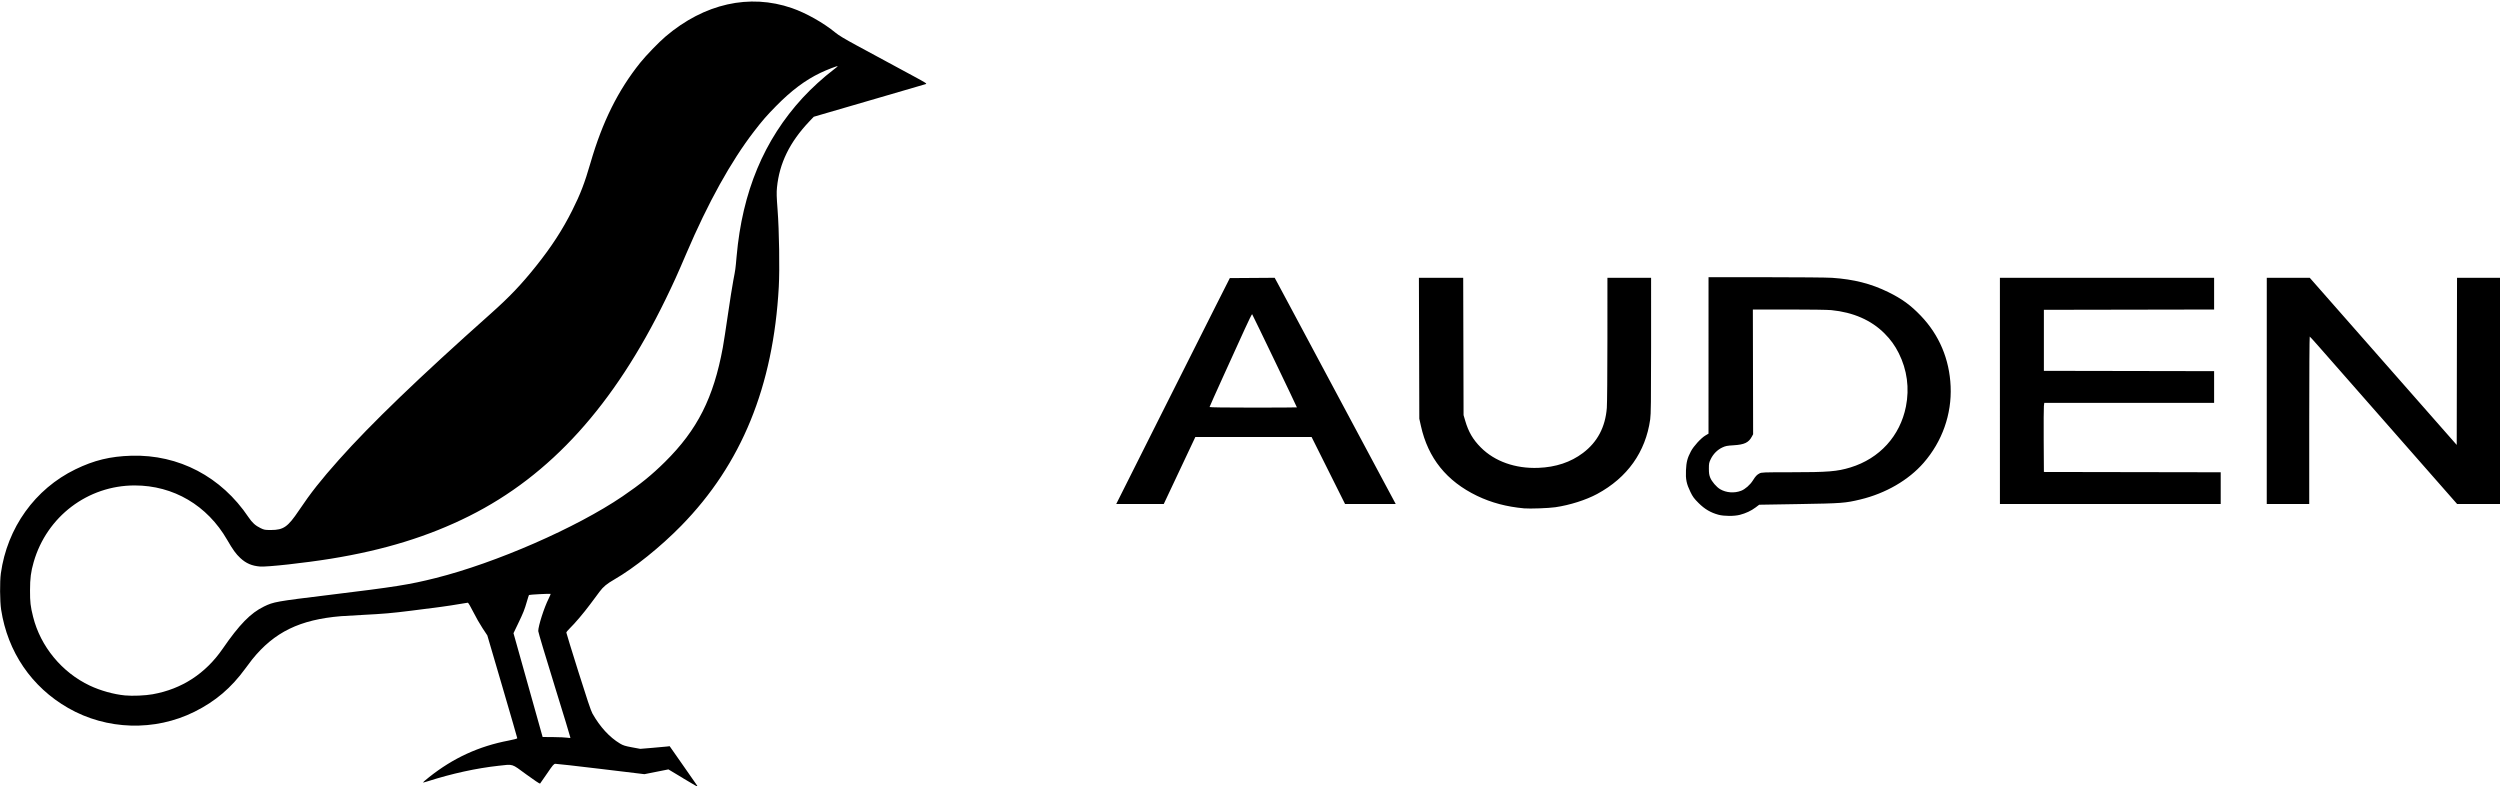
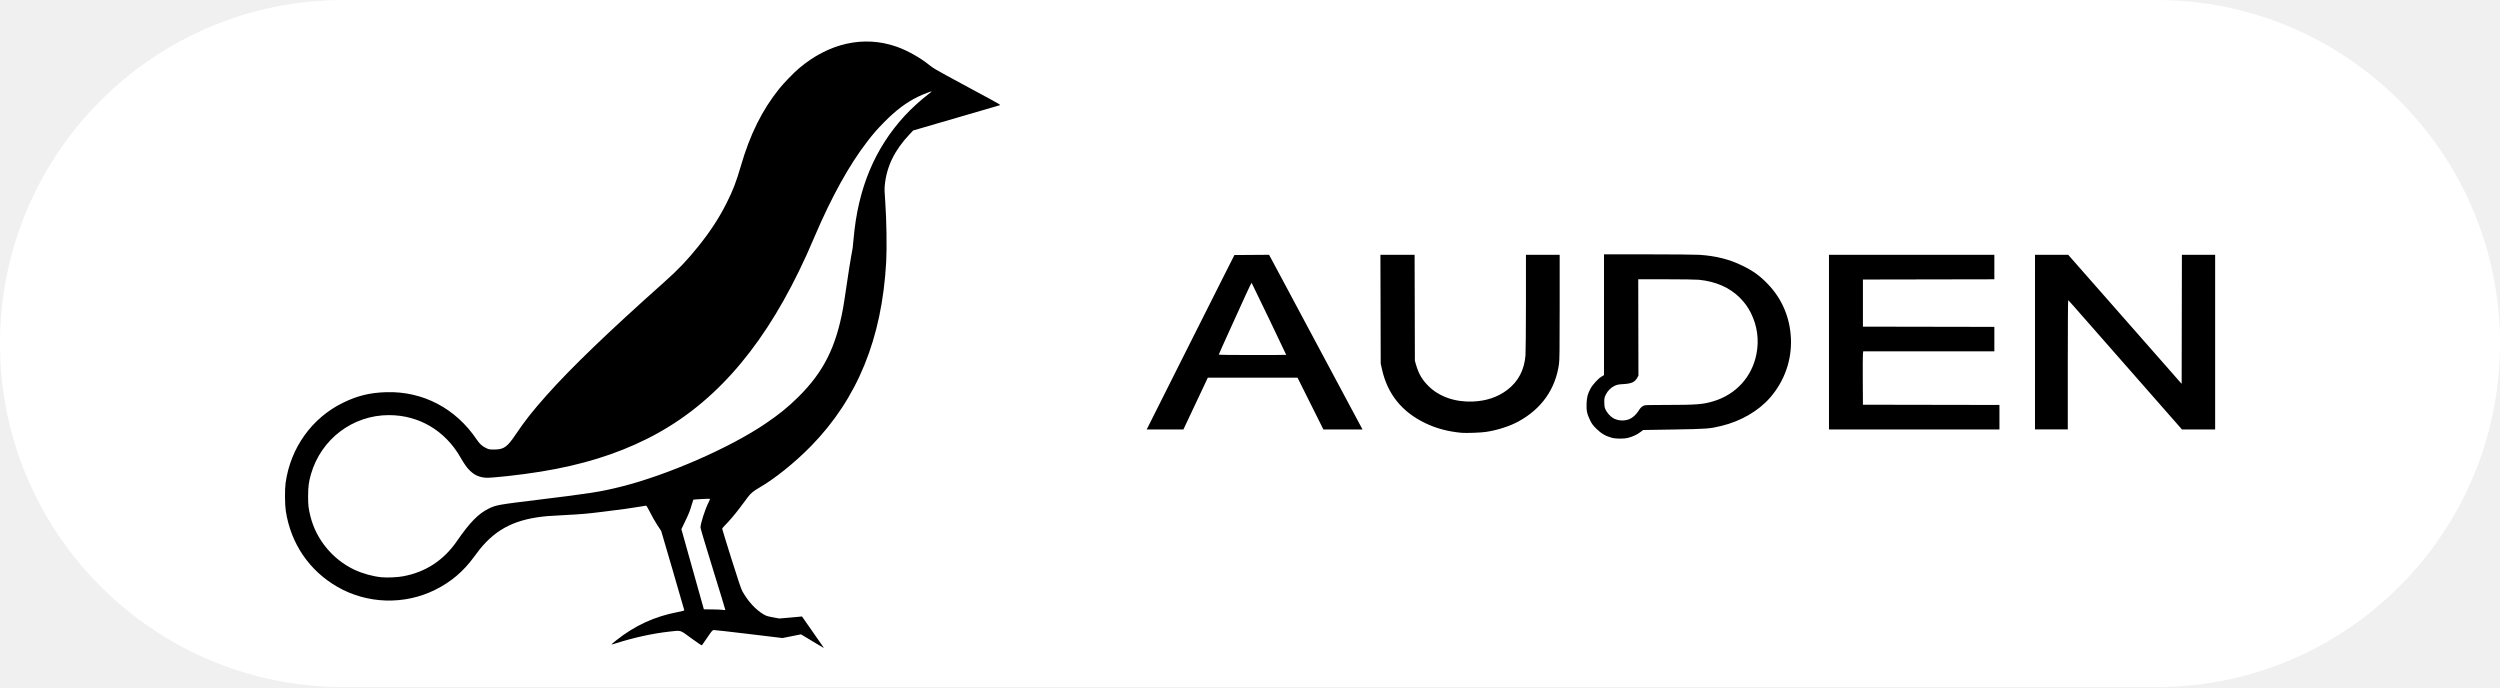
- <svg xmlns="http://www.w3.org/2000/svg" width="731.81" height="229.919" viewBox="0 0 193.625 60.833" version="1.1" id="svg8">
+ <svg xmlns="http://www.w3.org/2000/svg" width="947.876" height="260.501" viewBox="0 0 250.792 68.924" version="1.1" id="svg8">
  <defs id="defs2" />
-   <g id="layer1" transform="translate(0,-236.1672)">
+   <g id="layer1" transform="translate(28.58366,-232.1216)">
    <rect style="fill:#ffffff;fill-opacity:1;stroke:#ffffff;stroke-width:0.32" id="rect824" width="250.472" height="68.605" x="-28.424" y="232.281" ry="34.302" />
    <path style="fill:#000000;stroke-width:0.046" d="m 52.903,296.437 -1.134,-0.68 -0.93,0.185 -0.93,0.185 -3.381,-0.407 c -1.86,-0.224 -3.443,-0.402 -3.518,-0.396 -0.121,0.01 -0.194,0.096 -0.64,0.752 -0.277,0.408 -0.521,0.76 -0.543,0.782 -0.023,0.023 -0.481,-0.283 -1.059,-0.707 -1.176,-0.862 -0.987,-0.803 -2.153,-0.675 -1.721,0.189 -3.613,0.603 -5.475,1.199 -0.202,0.065 -0.376,0.109 -0.387,0.099 -0.01,-0.01 0.207,-0.199 0.483,-0.418 1.865,-1.481 3.852,-2.394 6.167,-2.834 0.389,-0.074 0.66,-0.147 0.66,-0.178 0,-0.029 -0.522,-1.833 -1.16,-4.008 l -1.16,-3.956 -0.37,-0.559 c -0.204,-0.307 -0.529,-0.877 -0.723,-1.267 -0.194,-0.39 -0.381,-0.708 -0.415,-0.708 -0.034,0 -0.36,0.052 -0.723,0.116 -0.716,0.126 -1.648,0.254 -3.674,0.505 -1.565,0.194 -2.064,0.237 -3.777,0.327 -0.726,0.038 -1.467,0.081 -1.645,0.096 -3.195,0.265 -5.178,1.231 -6.891,3.358 -0.092,0.115 -0.328,0.427 -0.523,0.695 -1.1,1.507 -2.316,2.542 -3.939,3.35 -3.075,1.531 -6.798,1.421 -9.78,-0.289 -2.84,-1.628 -4.691,-4.344 -5.196,-7.623 -0.098,-0.637 -0.11,-2.17 -0.021,-2.805 0.492,-3.535 2.644,-6.537 5.776,-8.06 1.444,-0.702 2.697,-1.006 4.333,-1.053 3.672,-0.105 6.964,1.624 9.072,4.763 0.287,0.427 0.537,0.653 0.937,0.846 0.282,0.136 0.334,0.145 0.811,0.144 0.965,-0.003 1.298,-0.236 2.155,-1.512 0.914,-1.362 1.701,-2.359 3.101,-3.931 2.483,-2.788 6.219,-6.383 11.75,-11.307 1.46,-1.299 2.369,-2.254 3.513,-3.685 1.194,-1.495 2.049,-2.81 2.801,-4.309 0.637,-1.268 0.964,-2.12 1.421,-3.697 0.917,-3.163 2.128,-5.603 3.846,-7.747 0.459,-0.572 1.443,-1.59 1.973,-2.04 2.997,-2.544 6.49,-3.329 9.771,-2.196 1.105,0.382 2.459,1.145 3.379,1.904 0.254,0.21 0.72,0.491 1.609,0.971 0.688,0.371 1.741,0.941 2.34,1.265 0.599,0.324 1.557,0.841 2.128,1.15 0.895,0.482 1.024,0.565 0.927,0.595 -0.062,0.019 -1.76,0.515 -3.773,1.102 -2.013,0.587 -3.942,1.149 -4.286,1.249 l -0.626,0.183 -0.344,0.363 c -1.519,1.603 -2.316,3.231 -2.503,5.113 -0.04,0.398 -0.031,0.713 0.047,1.738 0.123,1.608 0.169,4.566 0.093,5.955 -0.423,7.71 -2.883,13.734 -7.557,18.507 -1.614,1.648 -3.632,3.268 -5.186,4.163 -0.576,0.332 -0.85,0.558 -1.129,0.933 -0.136,0.182 -0.465,0.623 -0.731,0.98 -0.524,0.702 -1.178,1.472 -1.591,1.876 -0.143,0.139 -0.26,0.284 -0.26,0.321 0,0.037 0.418,1.398 0.929,3.024 0.648,2.063 0.977,3.042 1.089,3.24 0.591,1.046 1.324,1.844 2.141,2.333 0.242,0.145 0.392,0.192 0.927,0.291 l 0.638,0.118 0.927,-0.077 c 0.51,-0.042 1.022,-0.089 1.139,-0.103 l 0.212,-0.026 1.065,1.523 c 1.091,1.56 1.145,1.639 1.12,1.638 -0.008,0 -0.524,-0.306 -1.148,-0.68 z m -9.962,-7.199 c -0.69,-2.222 -1.254,-4.109 -1.254,-4.194 0,-0.399 0.455,-1.818 0.807,-2.516 0.094,-0.187 0.161,-0.351 0.148,-0.364 -0.029,-0.029 -1.641,0.054 -1.673,0.086 -0.012,0.012 -0.085,0.24 -0.162,0.506 -0.183,0.638 -0.27,0.856 -0.687,1.723 l -0.35,0.729 1.128,4.02 1.128,4.02 0.838,0.007 c 0.461,0.004 0.942,0.025 1.07,0.048 0.127,0.022 0.238,0.026 0.246,0.008 0.008,-0.018 -0.55,-1.851 -1.24,-4.073 z m -31.096,0.695 c 2.244,-0.404 4.078,-1.6 5.401,-3.52 1.29,-1.874 2.166,-2.769 3.195,-3.269 0.755,-0.366 0.924,-0.396 5.074,-0.902 5.142,-0.627 6.168,-0.789 8.217,-1.303 4.665,-1.169 10.915,-3.9 14.489,-6.332 1.38,-0.939 2.257,-1.651 3.283,-2.666 2.507,-2.479 3.761,-4.958 4.478,-8.856 0.065,-0.355 0.243,-1.502 0.394,-2.549 0.152,-1.047 0.34,-2.237 0.418,-2.645 0.17,-0.885 0.166,-0.854 0.257,-1.877 0.442,-4.991 2.117,-9.008 5.116,-12.27 0.678,-0.737 1.612,-1.588 2.399,-2.185 0.183,-0.139 0.327,-0.259 0.319,-0.268 -0.033,-0.033 -0.873,0.292 -1.349,0.521 -1.185,0.571 -2.25,1.37 -3.436,2.577 -0.729,0.742 -1.048,1.109 -1.696,1.949 -1.796,2.332 -3.561,5.516 -5.249,9.468 -0.692,1.621 -0.99,2.279 -1.595,3.522 -4.005,8.229 -8.923,13.658 -15.225,16.81 -3.153,1.576 -6.585,2.635 -10.701,3.301 -2.038,0.33 -4.939,0.65 -5.494,0.606 -0.63,-0.05 -1.079,-0.243 -1.524,-0.654 -0.34,-0.315 -0.582,-0.649 -1.021,-1.411 -1.541,-2.673 -4.161,-4.215 -7.163,-4.215 -3.633,-3.5e-4 -6.807,2.405 -7.823,5.93 -0.218,0.756 -0.282,1.256 -0.284,2.201 -8.63e-4,0.92 0.035,1.225 0.237,2.039 0.573,2.3 2.23,4.311 4.394,5.333 0.823,0.389 1.852,0.676 2.725,0.76 0.583,0.056 1.57,0.014 2.163,-0.093 z M 133.091,276.033 c -0.598,-0.161 -1.064,-0.436 -1.532,-0.902 -0.356,-0.355 -0.452,-0.486 -0.634,-0.859 -0.306,-0.629 -0.378,-0.979 -0.347,-1.68 0.029,-0.642 0.109,-0.949 0.383,-1.47 0.212,-0.403 0.783,-1.027 1.127,-1.229 l 0.236,-0.139 8.7e-4,-6.059 8.6e-4,-6.059 4.437,8.6e-4 c 2.473,3.5e-4 4.745,0.021 5.132,0.047 1.683,0.113 3.024,0.454 4.356,1.109 1.056,0.519 1.722,1.003 2.51,1.824 1.43,1.488 2.226,3.37 2.316,5.476 0.093,2.158 -0.651,4.265 -2.091,5.919 -1.167,1.341 -2.941,2.369 -4.902,2.84 -1.173,0.282 -1.429,0.301 -4.757,0.356 l -3.077,0.051 -0.283,0.214 c -0.332,0.251 -0.755,0.449 -1.209,0.567 -0.443,0.115 -1.229,0.112 -1.669,-0.007 z m 1.749,-1.851 c 0.318,-0.121 0.704,-0.459 0.919,-0.802 0.207,-0.331 0.314,-0.445 0.516,-0.548 0.162,-0.083 0.301,-0.088 2.363,-0.089 2.954,-4.4e-4 3.643,-0.056 4.683,-0.374 2.251,-0.689 3.839,-2.433 4.293,-4.714 0.283,-1.422 0.092,-2.844 -0.554,-4.133 -0.299,-0.596 -0.633,-1.058 -1.107,-1.532 -1.03,-1.029 -2.415,-1.635 -4.12,-1.804 -0.269,-0.027 -1.711,-0.048 -3.277,-0.048 h -2.797 l 0.01,4.831 0.01,4.831 -0.1,0.185 c -0.25,0.463 -0.576,0.618 -1.403,0.668 -0.52,0.032 -0.631,0.053 -0.889,0.174 -0.373,0.175 -0.697,0.501 -0.887,0.893 -0.134,0.275 -0.147,0.343 -0.147,0.743 0,0.346 0.022,0.495 0.103,0.697 0.123,0.307 0.486,0.73 0.771,0.897 0.468,0.274 1.094,0.322 1.614,0.123 z m -16.786,1.359 c -1.368,-0.125 -2.547,-0.438 -3.652,-0.969 -2.363,-1.138 -3.8,-2.925 -4.352,-5.415 l -0.125,-0.561 -0.015,-5.456 -0.015,-5.456 h 1.715 1.715 l 0.014,5.317 0.014,5.317 0.126,0.431 c 0.254,0.869 0.6,1.462 1.212,2.076 1.074,1.079 2.674,1.646 4.452,1.578 1.355,-0.052 2.504,-0.435 3.457,-1.153 1.119,-0.843 1.732,-2.001 1.849,-3.489 0.024,-0.306 0.044,-2.699 0.045,-5.317 l 8.6e-4,-4.761 h 1.691 1.691 l 4.3e-4,0.127 c 4.4e-4,0.07 0,2.428 -4.3e-4,5.24 -8.6e-4,4.237 -0.013,5.195 -0.069,5.597 -0.355,2.526 -1.767,4.514 -4.107,5.777 -0.861,0.465 -2.119,0.865 -3.238,1.028 -0.51,0.075 -1.972,0.128 -2.41,0.088 z m -28.281,-6.957 c 1.827,-3.638 3.806,-7.574 4.399,-8.746 l 1.078,-2.132 1.737,-0.012 1.737,-0.012 0.183,0.337 c 0.101,0.185 0.59,1.098 1.087,2.028 0.497,0.93 1.545,2.89 2.328,4.356 2.82,5.276 4.307,8.057 4.808,8.99 0.28,0.522 0.613,1.143 0.739,1.379 l 0.229,0.429 h -1.962 -1.962 l -1.296,-2.595 -1.296,-2.595 h -4.501 -4.501 l -1.223,2.595 -1.223,2.595 -1.841,4.4e-4 -1.841,4.3e-4 z m 10.672,-0.865 c 0,-0.042 -3.427,-7.176 -3.468,-7.219 -0.017,-0.018 -0.275,0.504 -0.572,1.158 -0.298,0.655 -1.033,2.271 -1.633,3.59 -0.601,1.32 -1.092,2.42 -1.092,2.444 0,0.028 1.24,0.045 3.383,0.045 1.861,0 3.383,-0.009 3.383,-0.019 z m 54.448,-1.278 v -8.758 h 8.295 8.295 v 1.228 1.228 l -6.592,0.012 -6.592,0.012 v 2.363 2.363 l 6.592,0.012 6.592,0.012 v 1.228 1.228 h -6.577 -6.577 l -0.029,0.243 c -0.016,0.134 -0.023,1.338 -0.015,2.676 l 0.015,2.433 6.847,0.012 6.847,0.012 v 1.228 1.228 h -8.55 -8.55 z m 20.668,0 10e-4,-8.758 h 1.665 1.665 l 0.802,0.912 c 0.441,0.501 1.354,1.54 2.03,2.309 2.377,2.705 4.168,4.741 5.402,6.144 0.686,0.779 1.675,1.903 2.197,2.498 l 0.95,1.081 0.012,-6.471 0.012,-6.471 h 1.668 1.668 v 8.758 8.758 h -1.665 -1.665 l -0.967,-1.101 c -1.206,-1.372 -8.827,-10.05 -9.737,-11.087 -0.369,-0.421 -0.688,-0.772 -0.71,-0.78 -0.021,-0.008 -0.039,2.906 -0.039,6.476 v 6.491 h -1.645 -1.645 l 0.001,-8.758 z" id="path3724" />
  </g>
</svg>
